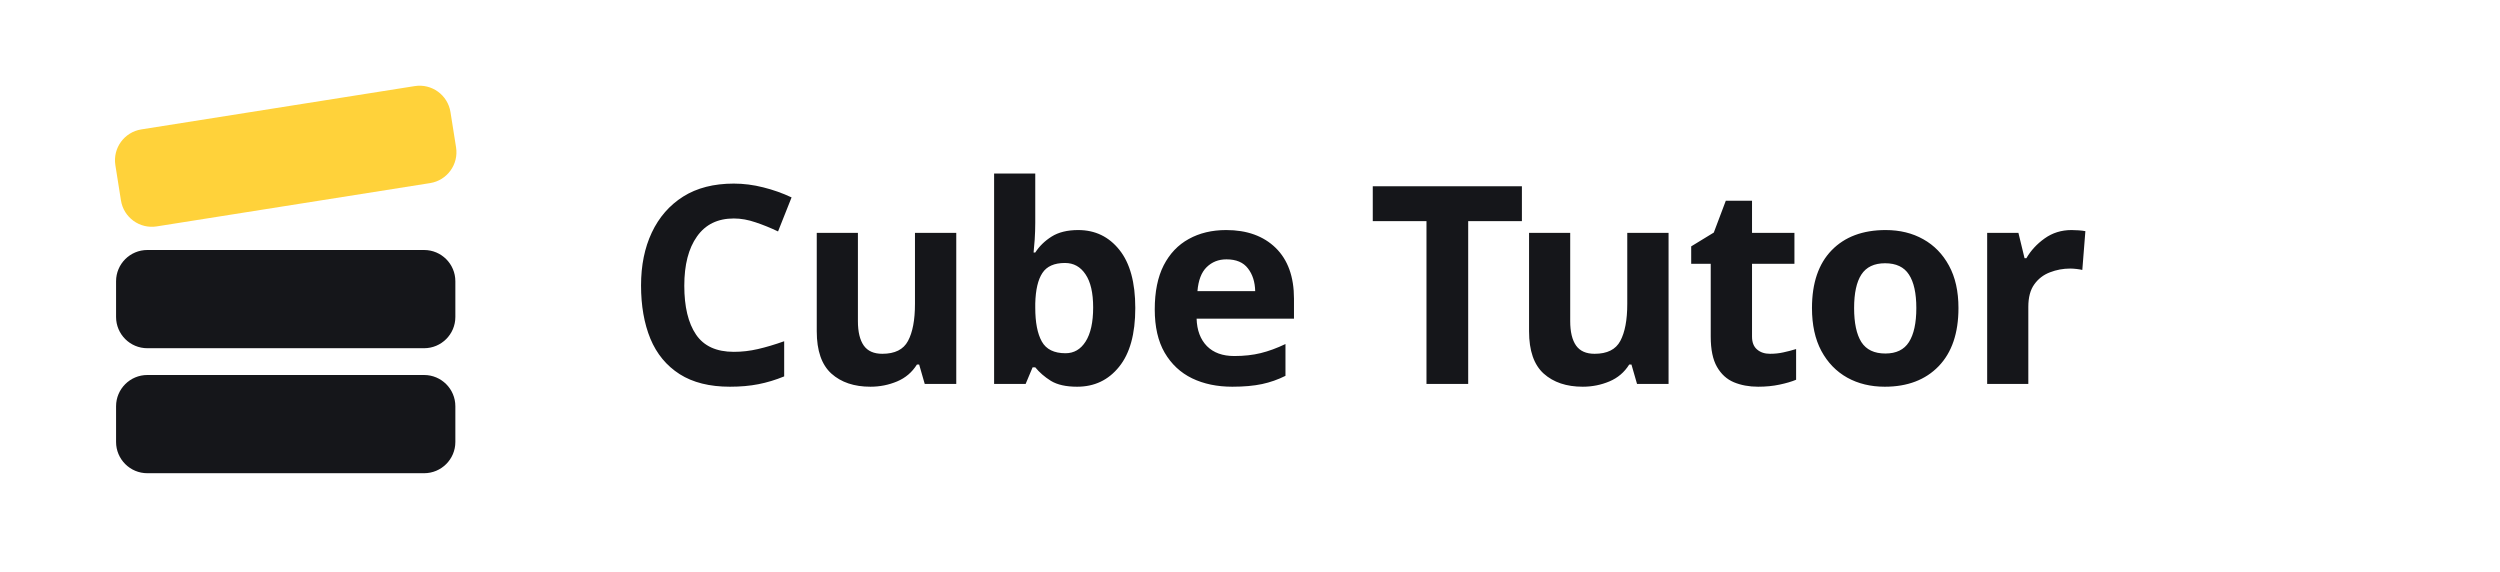
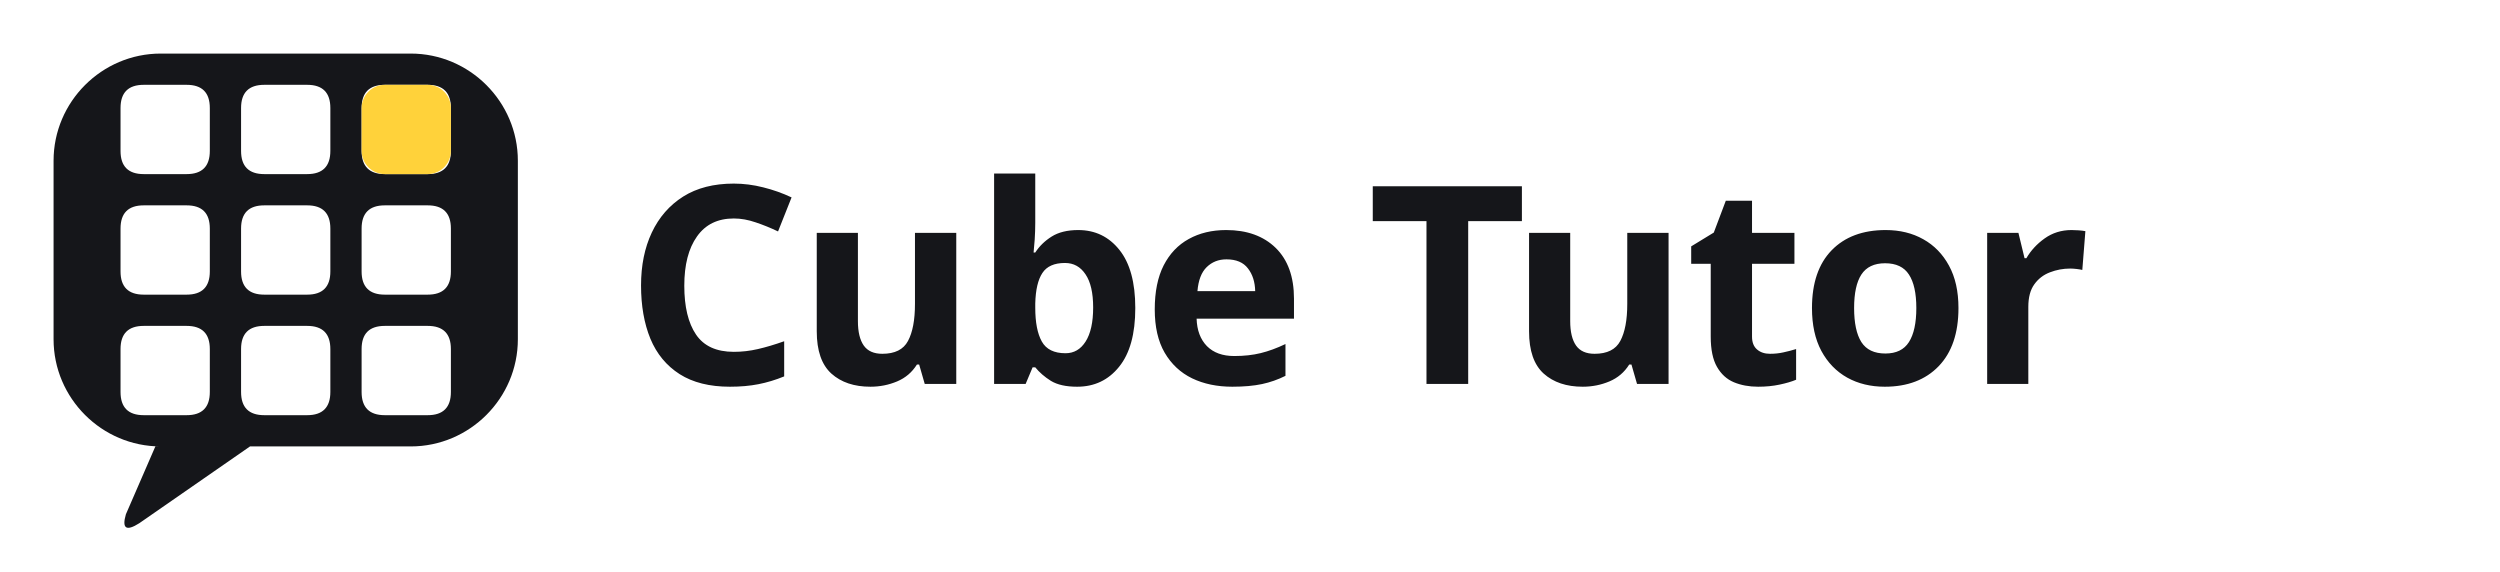
<svg xmlns="http://www.w3.org/2000/svg" viewBox="0 0 280 64" width="280" height="64">
-   <rect x="13" y="28" width="38" height="11" rx="3.5" fill="#15161A" />
-   <rect x="13" y="42" width="38" height="11" rx="3.5" fill="#15161A" />
-   <rect x="13" y="12" width="38" height="11" rx="3.5" fill="#FFD23A" transform="rotate(-9 32 17.5)" />
+   <path d="M18 6H46C52.6 6 58 11.4 58 18V38C58 44.6 52.6 50 46 50H28L15.6 58.6Q13.4 60 14.1 57.6L17.4 50H18C11.4 50 6 44.6 6 38V18C6 11.4 11.4 6 18 6Z M16.1 9.5H20.9Q23.5 9.5 23.5 12.1V16.9Q23.5 19.5 20.9 19.5H16.1Q13.5 19.5 13.5 16.9V12.1Q13.5 9.5 16.1 9.5Z M29.6 9.5H34.4Q37 9.5 37 12.1V16.9Q37 19.5 34.4 19.5H29.6Q27 19.5 27 16.9V12.1Q27 9.5 29.6 9.5Z M43.1 9.5H47.9Q50.5 9.5 50.5 12.1V16.9Q50.5 19.5 47.9 19.5H43.1Q40.5 19.5 40.5 16.9V12.1Q40.5 9.5 43.1 9.5Z M16.1 23H20.9Q23.5 23 23.5 25.6V30.4Q23.5 33 20.9 33H16.1Q13.5 33 13.5 30.4V25.6Q13.5 23 16.1 23Z M29.6 23H34.4Q37 23 37 25.6V30.4Q37 33 34.4 33H29.6Q27 33 27 30.4V25.6Q27 23 29.6 23Z M43.1 23H47.9Q50.5 23 50.5 25.6V30.4Q50.5 33 47.9 33H43.1Q40.5 33 40.5 30.4V25.6Q40.5 23 43.1 23Z M16.1 36.5H20.9Q23.5 36.5 23.5 39.1V43.9Q23.5 46.5 20.9 46.5H16.1Q13.5 46.5 13.5 43.9V39.1Q13.5 36.5 16.1 36.5Z M29.6 36.5H34.4Q37 36.5 37 39.1V43.9Q37 46.5 34.4 46.5H29.6Q27 46.5 27 43.9V39.1Q27 36.5 29.6 36.5Z M43.1 36.5H47.9Q50.5 36.5 50.5 39.1V43.9Q50.5 46.5 47.9 46.5H43.1Q40.5 46.5 40.5 43.9V39.1Q40.5 36.5 43.1 36.5Z" fill="#15161A" fill-rule="evenodd" />
+   <rect x="40.5" y="9.5" width="10" height="10" rx="2.6" fill="#FFD23A" />
  <text x="70" y="43" font-family="'Bricolage Grotesque Variable','Bricolage Grotesque','Avenir Next',system-ui,sans-serif" font-size="31" font-weight="650" letter-spacing="-0.6" fill="#15161A">Cube Tutor</text>
</svg>
